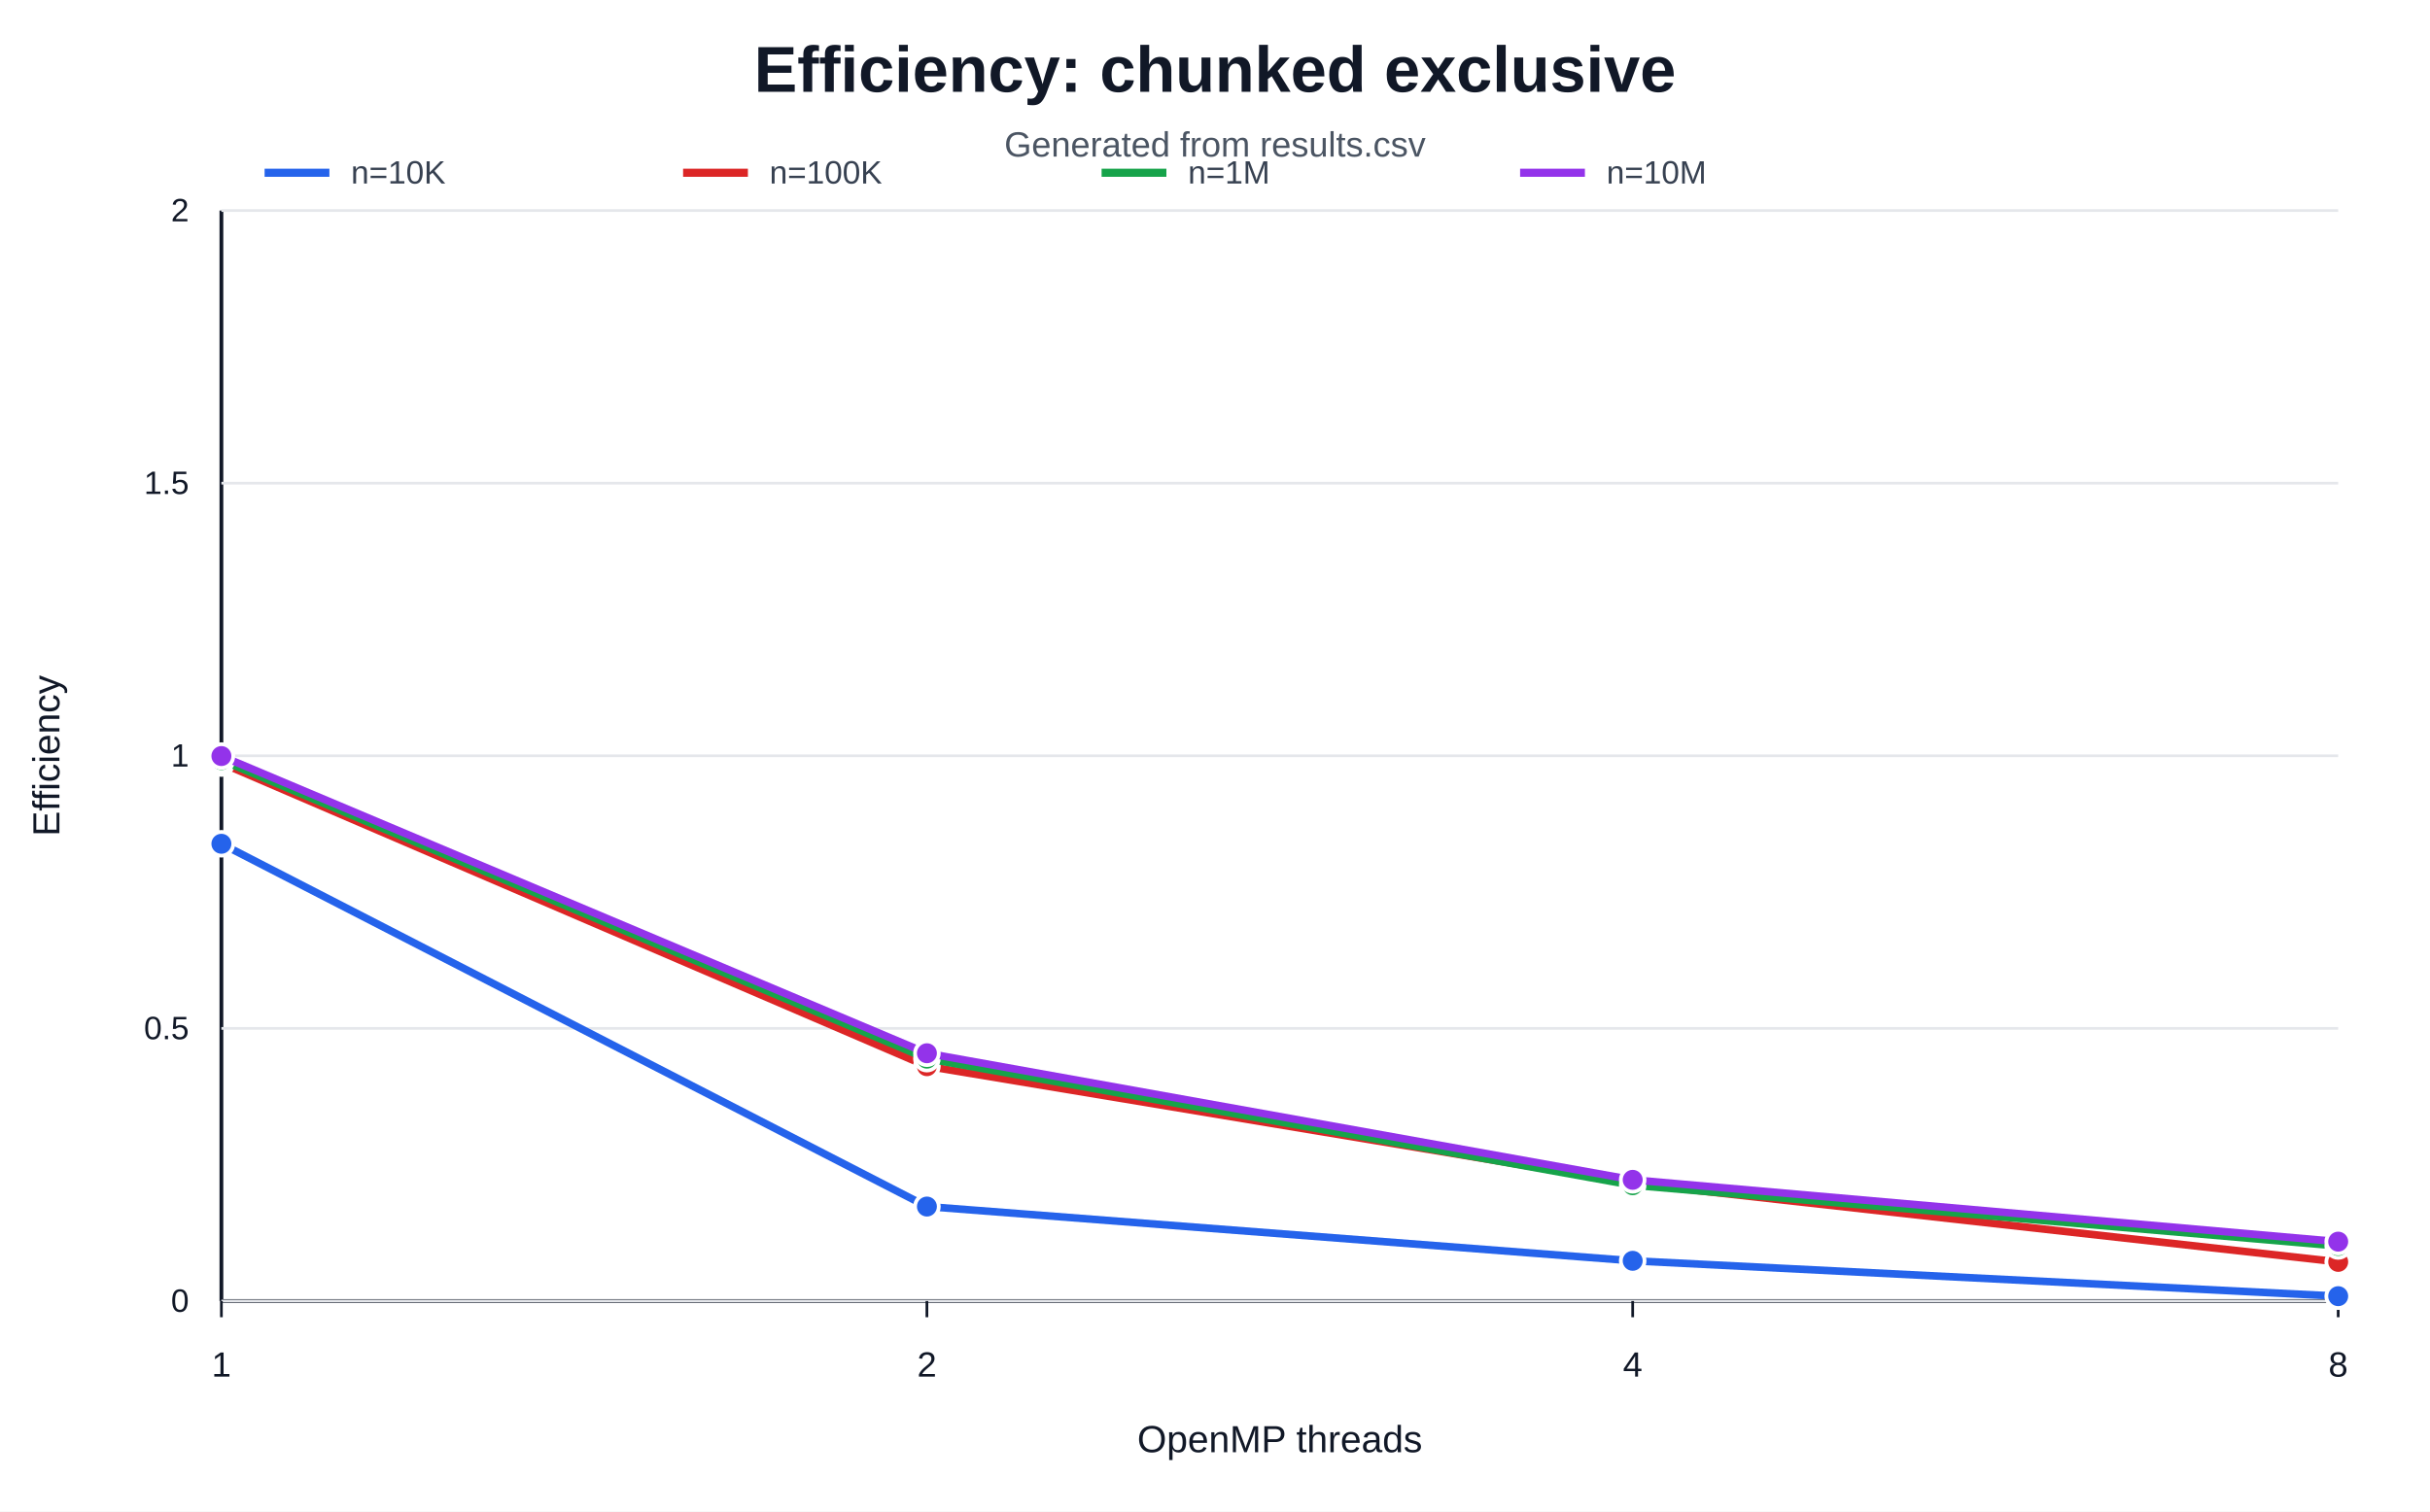
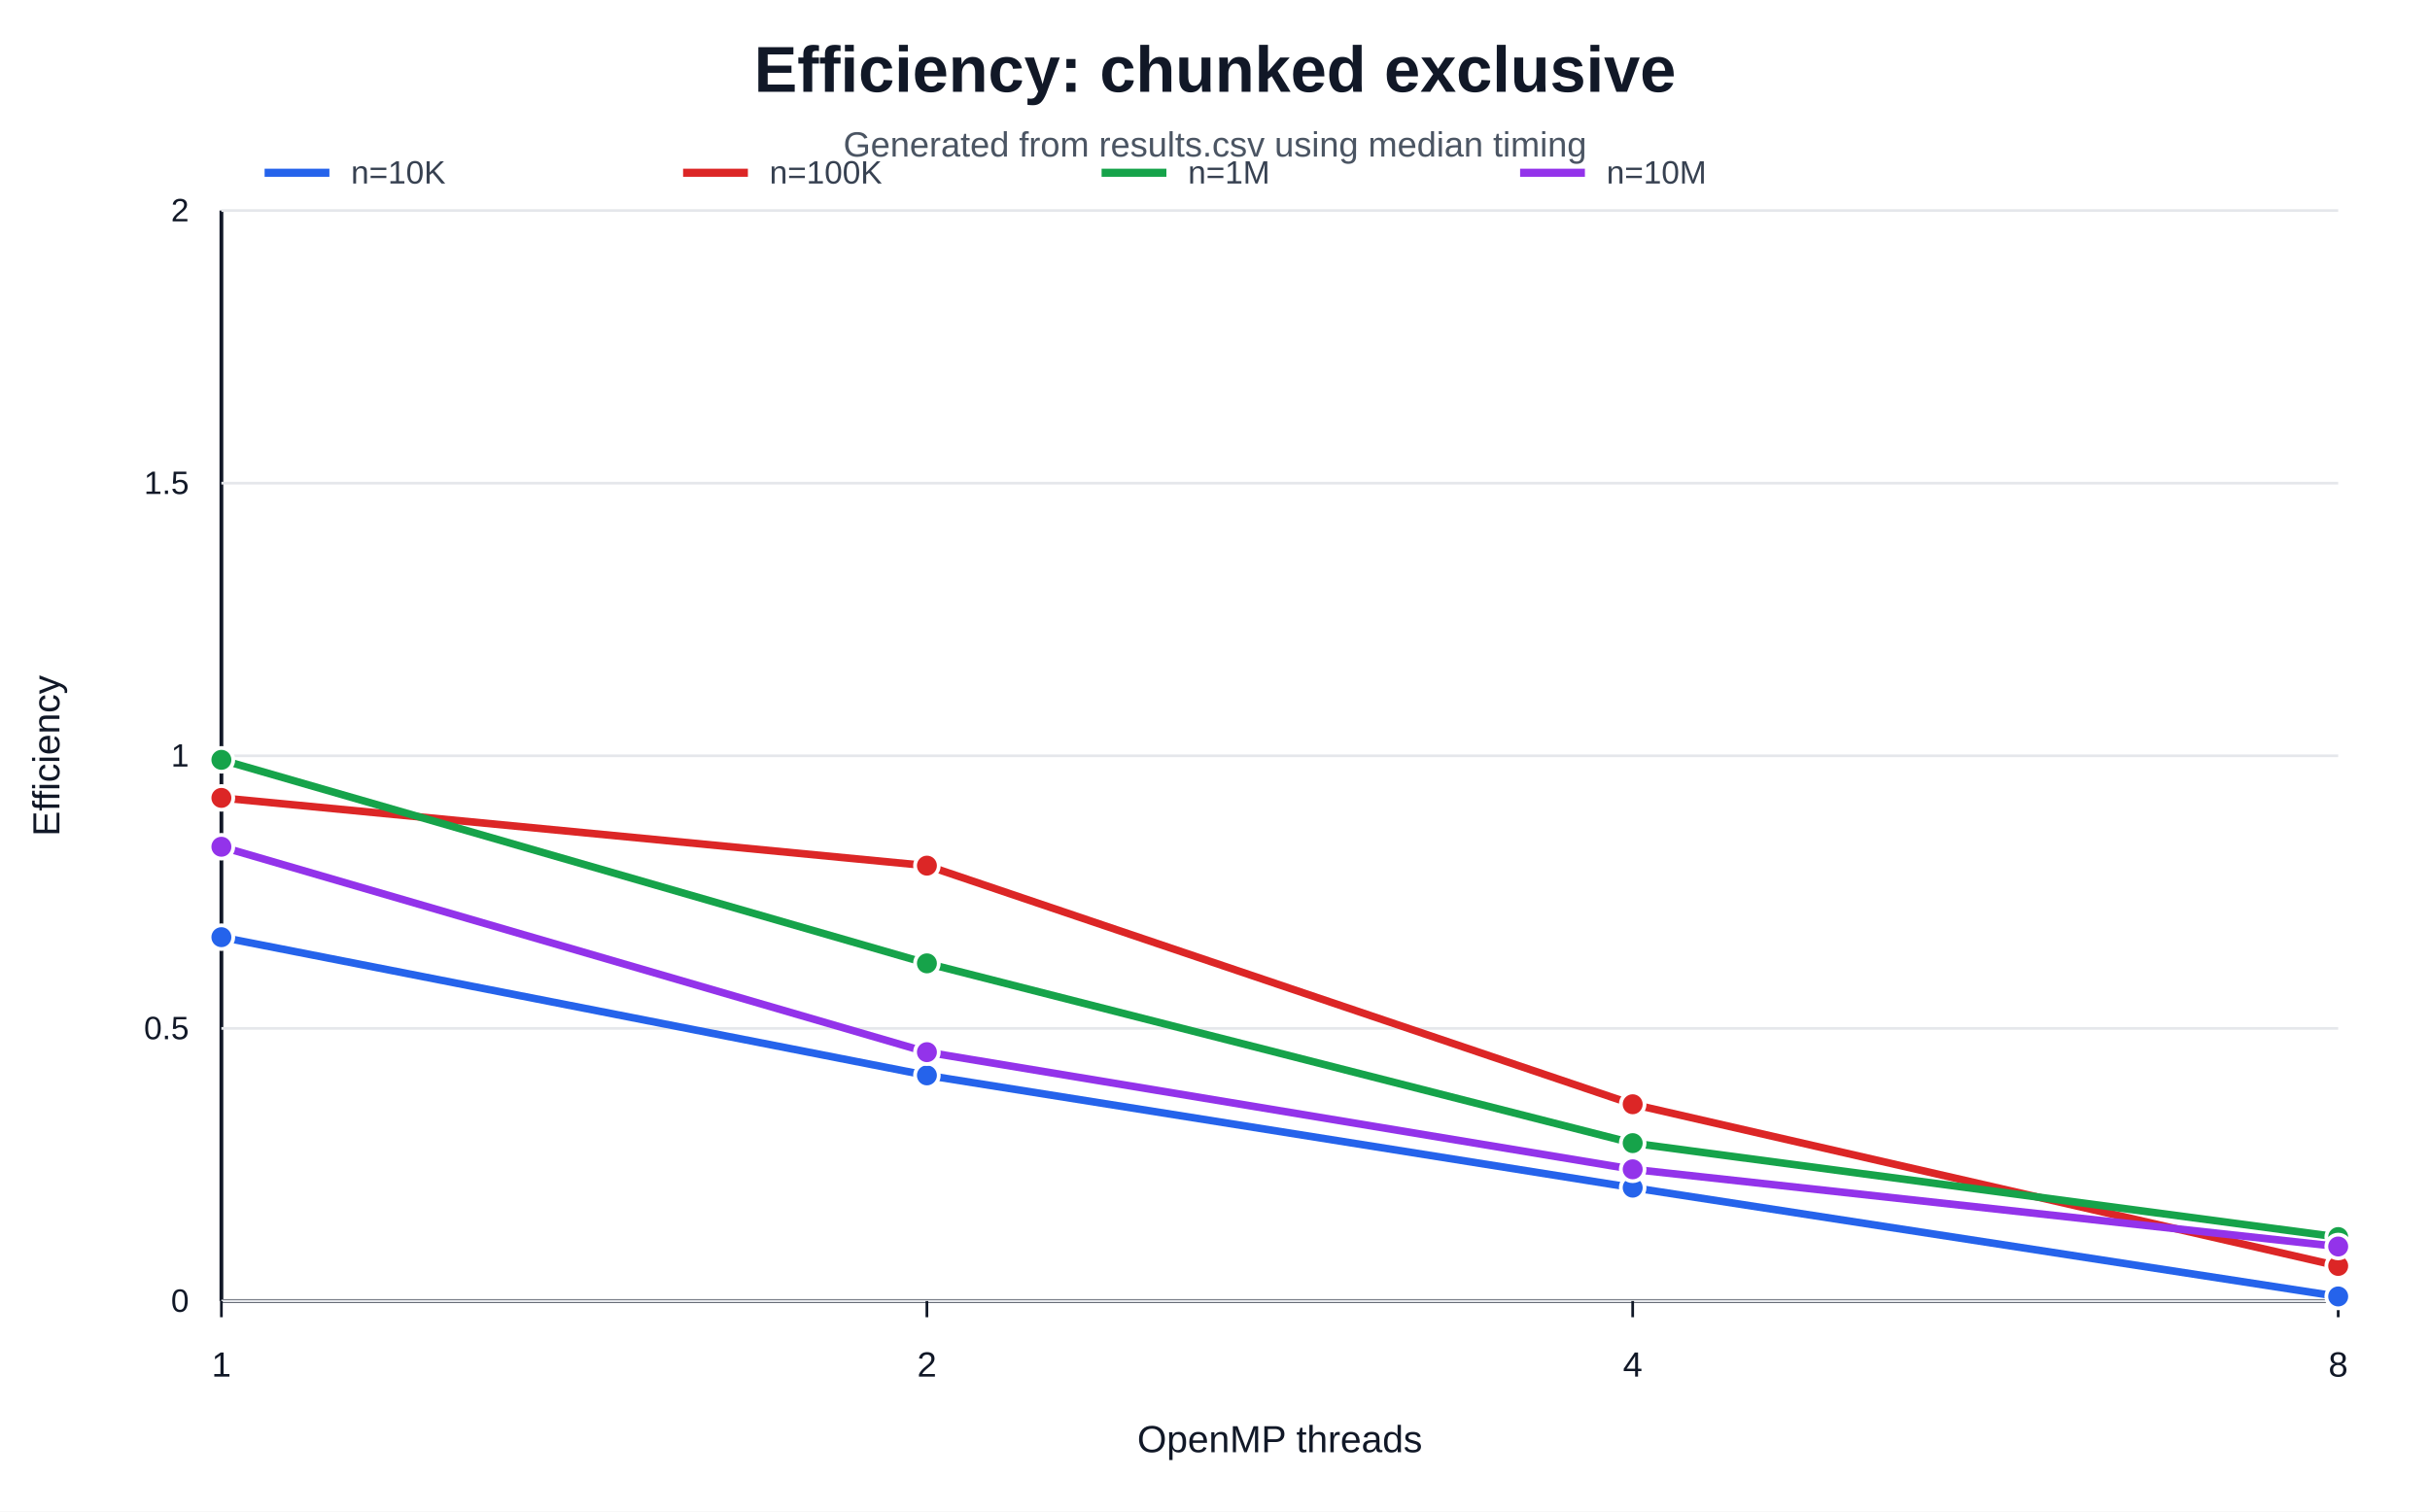
<svg xmlns="http://www.w3.org/2000/svg" width="900" height="560" viewBox="0 0 900 560">
  <rect width="100%" height="100%" fill="#ffffff" />
  <text x="450.0" y="34.0" text-anchor="middle" font-family="Arial, sans-serif" font-size="24" font-weight="700" fill="#111827">Efficiency: chunked exclusive</text>
-   <text x="450.0" y="58.0" text-anchor="middle" font-family="Arial, sans-serif" font-size="13" font-weight="400" fill="#4b5563">Generated from results.csv</text>
+   <text x="450.0" y="58.0" text-anchor="middle" font-family="Arial, sans-serif" font-size="13" font-weight="400" fill="#4b5563">Generated from results.csv using median timing</text>
  <line x1="82" y1="78" x2="82" y2="482" stroke="#111827" stroke-width="1.4" />
  <line x1="82" y1="482" x2="866" y2="482" stroke="#111827" stroke-width="1.4" />
  <line x1="82" y1="482.0" x2="866" y2="482.0" stroke="#e5e7eb" stroke-width="1" />
  <text x="70.0" y="486.0" text-anchor="end" font-family="Arial, sans-serif" font-size="12" font-weight="400" fill="#111827">0</text>
  <line x1="82" y1="381.0" x2="866" y2="381.0" stroke="#e5e7eb" stroke-width="1" />
  <text x="70.0" y="385.0" text-anchor="end" font-family="Arial, sans-serif" font-size="12" font-weight="400" fill="#111827">0.5</text>
  <line x1="82" y1="280.0" x2="866" y2="280.0" stroke="#e5e7eb" stroke-width="1" />
  <text x="70.0" y="284.0" text-anchor="end" font-family="Arial, sans-serif" font-size="12" font-weight="400" fill="#111827">1</text>
  <line x1="82" y1="179.0" x2="866" y2="179.0" stroke="#e5e7eb" stroke-width="1" />
  <text x="70.0" y="183.0" text-anchor="end" font-family="Arial, sans-serif" font-size="12" font-weight="400" fill="#111827">1.5</text>
  <line x1="82" y1="78.0" x2="866" y2="78.0" stroke="#e5e7eb" stroke-width="1" />
  <text x="70.0" y="82.0" text-anchor="end" font-family="Arial, sans-serif" font-size="12" font-weight="400" fill="#111827">2</text>
  <line x1="82.0" y1="482" x2="82.0" y2="488" stroke="#111827" stroke-width="1" />
  <text x="82.0" y="510.0" text-anchor="middle" font-family="Arial, sans-serif" font-size="13" font-weight="400" fill="#111827">1</text>
  <line x1="343.3" y1="482" x2="343.3" y2="488" stroke="#111827" stroke-width="1" />
  <text x="343.3" y="510.0" text-anchor="middle" font-family="Arial, sans-serif" font-size="13" font-weight="400" fill="#111827">2</text>
  <line x1="604.7" y1="482" x2="604.7" y2="488" stroke="#111827" stroke-width="1" />
  <text x="604.7" y="510.0" text-anchor="middle" font-family="Arial, sans-serif" font-size="13" font-weight="400" fill="#111827">4</text>
  <line x1="866.0" y1="482" x2="866.0" y2="488" stroke="#111827" stroke-width="1" />
  <text x="866.0" y="510.0" text-anchor="middle" font-family="Arial, sans-serif" font-size="13" font-weight="400" fill="#111827">8</text>
  <text x="474.0" y="538.0" text-anchor="middle" font-family="Arial, sans-serif" font-size="14" font-weight="400" fill="#111827">OpenMP threads</text>
  <text x="22" y="280.0" text-anchor="middle" font-family="Arial, sans-serif" font-size="14" fill="#111827" transform="rotate(-90 22 280.0)">Efficiency</text>
-   <path d="M 82.0 312.6 L 343.3 447.0 L 604.7 467.1 L 866.0 480.2" fill="none" stroke="#2563eb" stroke-width="2.8" stroke-linejoin="round" stroke-linecap="round" />
-   <circle cx="82.0" cy="312.6" r="4.4" fill="#2563eb" stroke="#ffffff" stroke-width="1.4" />
-   <circle cx="343.3" cy="447.0" r="4.4" fill="#2563eb" stroke="#ffffff" stroke-width="1.4" />
-   <circle cx="604.7" cy="467.1" r="4.4" fill="#2563eb" stroke="#ffffff" stroke-width="1.4" />
-   <circle cx="866.0" cy="480.2" r="4.4" fill="#2563eb" stroke="#ffffff" stroke-width="1.4" />
+   <path d="M 82.0 347.2 L 343.3 398.4 L 604.7 440.0 L 866.0 480.3" fill="none" stroke="#2563eb" stroke-width="2.8" stroke-linejoin="round" stroke-linecap="round" />
+   <circle cx="82.0" cy="347.2" r="4.4" fill="#2563eb" stroke="#ffffff" stroke-width="1.4" />
+   <circle cx="343.3" cy="398.4" r="4.4" fill="#2563eb" stroke="#ffffff" stroke-width="1.4" />
+   <circle cx="604.7" cy="440.0" r="4.4" fill="#2563eb" stroke="#ffffff" stroke-width="1.4" />
+   <circle cx="866.0" cy="480.3" r="4.4" fill="#2563eb" stroke="#ffffff" stroke-width="1.4" />
  <line x1="98" y1="64" x2="122" y2="64" stroke="#2563eb" stroke-width="3" />
  <text x="130.0" y="68.0" text-anchor="start" font-family="Arial, sans-serif" font-size="12" font-weight="400" fill="#374151">n=10K</text>
-   <path d="M 82.0 282.7 L 343.3 395.0 L 604.7 438.4 L 866.0 467.5" fill="none" stroke="#dc2626" stroke-width="2.8" stroke-linejoin="round" stroke-linecap="round" />
-   <circle cx="82.0" cy="282.7" r="4.4" fill="#dc2626" stroke="#ffffff" stroke-width="1.4" />
-   <circle cx="343.3" cy="395.0" r="4.4" fill="#dc2626" stroke="#ffffff" stroke-width="1.4" />
-   <circle cx="604.7" cy="438.4" r="4.4" fill="#dc2626" stroke="#ffffff" stroke-width="1.4" />
-   <circle cx="866.0" cy="467.5" r="4.4" fill="#dc2626" stroke="#ffffff" stroke-width="1.4" />
+   <path d="M 82.0 295.6 L 343.3 320.7 L 604.7 409.1 L 866.0 469.0" fill="none" stroke="#dc2626" stroke-width="2.8" stroke-linejoin="round" stroke-linecap="round" />
+   <circle cx="82.0" cy="295.6" r="4.4" fill="#dc2626" stroke="#ffffff" stroke-width="1.4" />
+   <circle cx="343.3" cy="320.7" r="4.4" fill="#dc2626" stroke="#ffffff" stroke-width="1.4" />
+   <circle cx="604.7" cy="409.1" r="4.4" fill="#dc2626" stroke="#ffffff" stroke-width="1.4" />
+   <circle cx="866.0" cy="469.0" r="4.4" fill="#dc2626" stroke="#ffffff" stroke-width="1.4" />
  <line x1="253" y1="64" x2="277" y2="64" stroke="#dc2626" stroke-width="3" />
  <text x="285.0" y="68.0" text-anchor="start" font-family="Arial, sans-serif" font-size="12" font-weight="400" fill="#374151">n=100K</text>
-   <path d="M 82.0 281.6 L 343.3 392.2 L 604.7 439.1 L 866.0 461.6" fill="none" stroke="#16a34a" stroke-width="2.8" stroke-linejoin="round" stroke-linecap="round" />
-   <circle cx="82.0" cy="281.6" r="4.4" fill="#16a34a" stroke="#ffffff" stroke-width="1.4" />
-   <circle cx="343.3" cy="392.2" r="4.4" fill="#16a34a" stroke="#ffffff" stroke-width="1.4" />
-   <circle cx="604.7" cy="439.1" r="4.4" fill="#16a34a" stroke="#ffffff" stroke-width="1.4" />
-   <circle cx="866.0" cy="461.6" r="4.4" fill="#16a34a" stroke="#ffffff" stroke-width="1.4" />
+   <path d="M 82.0 281.5 L 343.3 356.9 L 604.7 423.5 L 866.0 458.3" fill="none" stroke="#16a34a" stroke-width="2.8" stroke-linejoin="round" stroke-linecap="round" />
+   <circle cx="82.0" cy="281.5" r="4.4" fill="#16a34a" stroke="#ffffff" stroke-width="1.4" />
+   <circle cx="343.3" cy="356.9" r="4.4" fill="#16a34a" stroke="#ffffff" stroke-width="1.4" />
+   <circle cx="604.7" cy="423.5" r="4.4" fill="#16a34a" stroke="#ffffff" stroke-width="1.4" />
+   <circle cx="866.0" cy="458.3" r="4.4" fill="#16a34a" stroke="#ffffff" stroke-width="1.4" />
  <line x1="408" y1="64" x2="432" y2="64" stroke="#16a34a" stroke-width="3" />
  <text x="440.0" y="68.0" text-anchor="start" font-family="Arial, sans-serif" font-size="12" font-weight="400" fill="#374151">n=1M</text>
-   <path d="M 82.0 280.1 L 343.3 390.2 L 604.7 437.1 L 866.0 460.0" fill="none" stroke="#9333ea" stroke-width="2.8" stroke-linejoin="round" stroke-linecap="round" />
-   <circle cx="82.0" cy="280.1" r="4.4" fill="#9333ea" stroke="#ffffff" stroke-width="1.4" />
-   <circle cx="343.3" cy="390.2" r="4.4" fill="#9333ea" stroke="#ffffff" stroke-width="1.4" />
-   <circle cx="604.7" cy="437.1" r="4.4" fill="#9333ea" stroke="#ffffff" stroke-width="1.4" />
-   <circle cx="866.0" cy="460.0" r="4.4" fill="#9333ea" stroke="#ffffff" stroke-width="1.4" />
+   <path d="M 82.0 313.7 L 343.3 389.8 L 604.7 433.2 L 866.0 461.8" fill="none" stroke="#9333ea" stroke-width="2.8" stroke-linejoin="round" stroke-linecap="round" />
+   <circle cx="82.0" cy="313.7" r="4.4" fill="#9333ea" stroke="#ffffff" stroke-width="1.4" />
+   <circle cx="343.3" cy="389.8" r="4.4" fill="#9333ea" stroke="#ffffff" stroke-width="1.4" />
+   <circle cx="604.7" cy="433.2" r="4.4" fill="#9333ea" stroke="#ffffff" stroke-width="1.4" />
+   <circle cx="866.0" cy="461.8" r="4.4" fill="#9333ea" stroke="#ffffff" stroke-width="1.4" />
  <line x1="563" y1="64" x2="587" y2="64" stroke="#9333ea" stroke-width="3" />
  <text x="595.0" y="68.0" text-anchor="start" font-family="Arial, sans-serif" font-size="12" font-weight="400" fill="#374151">n=10M</text>
</svg>
